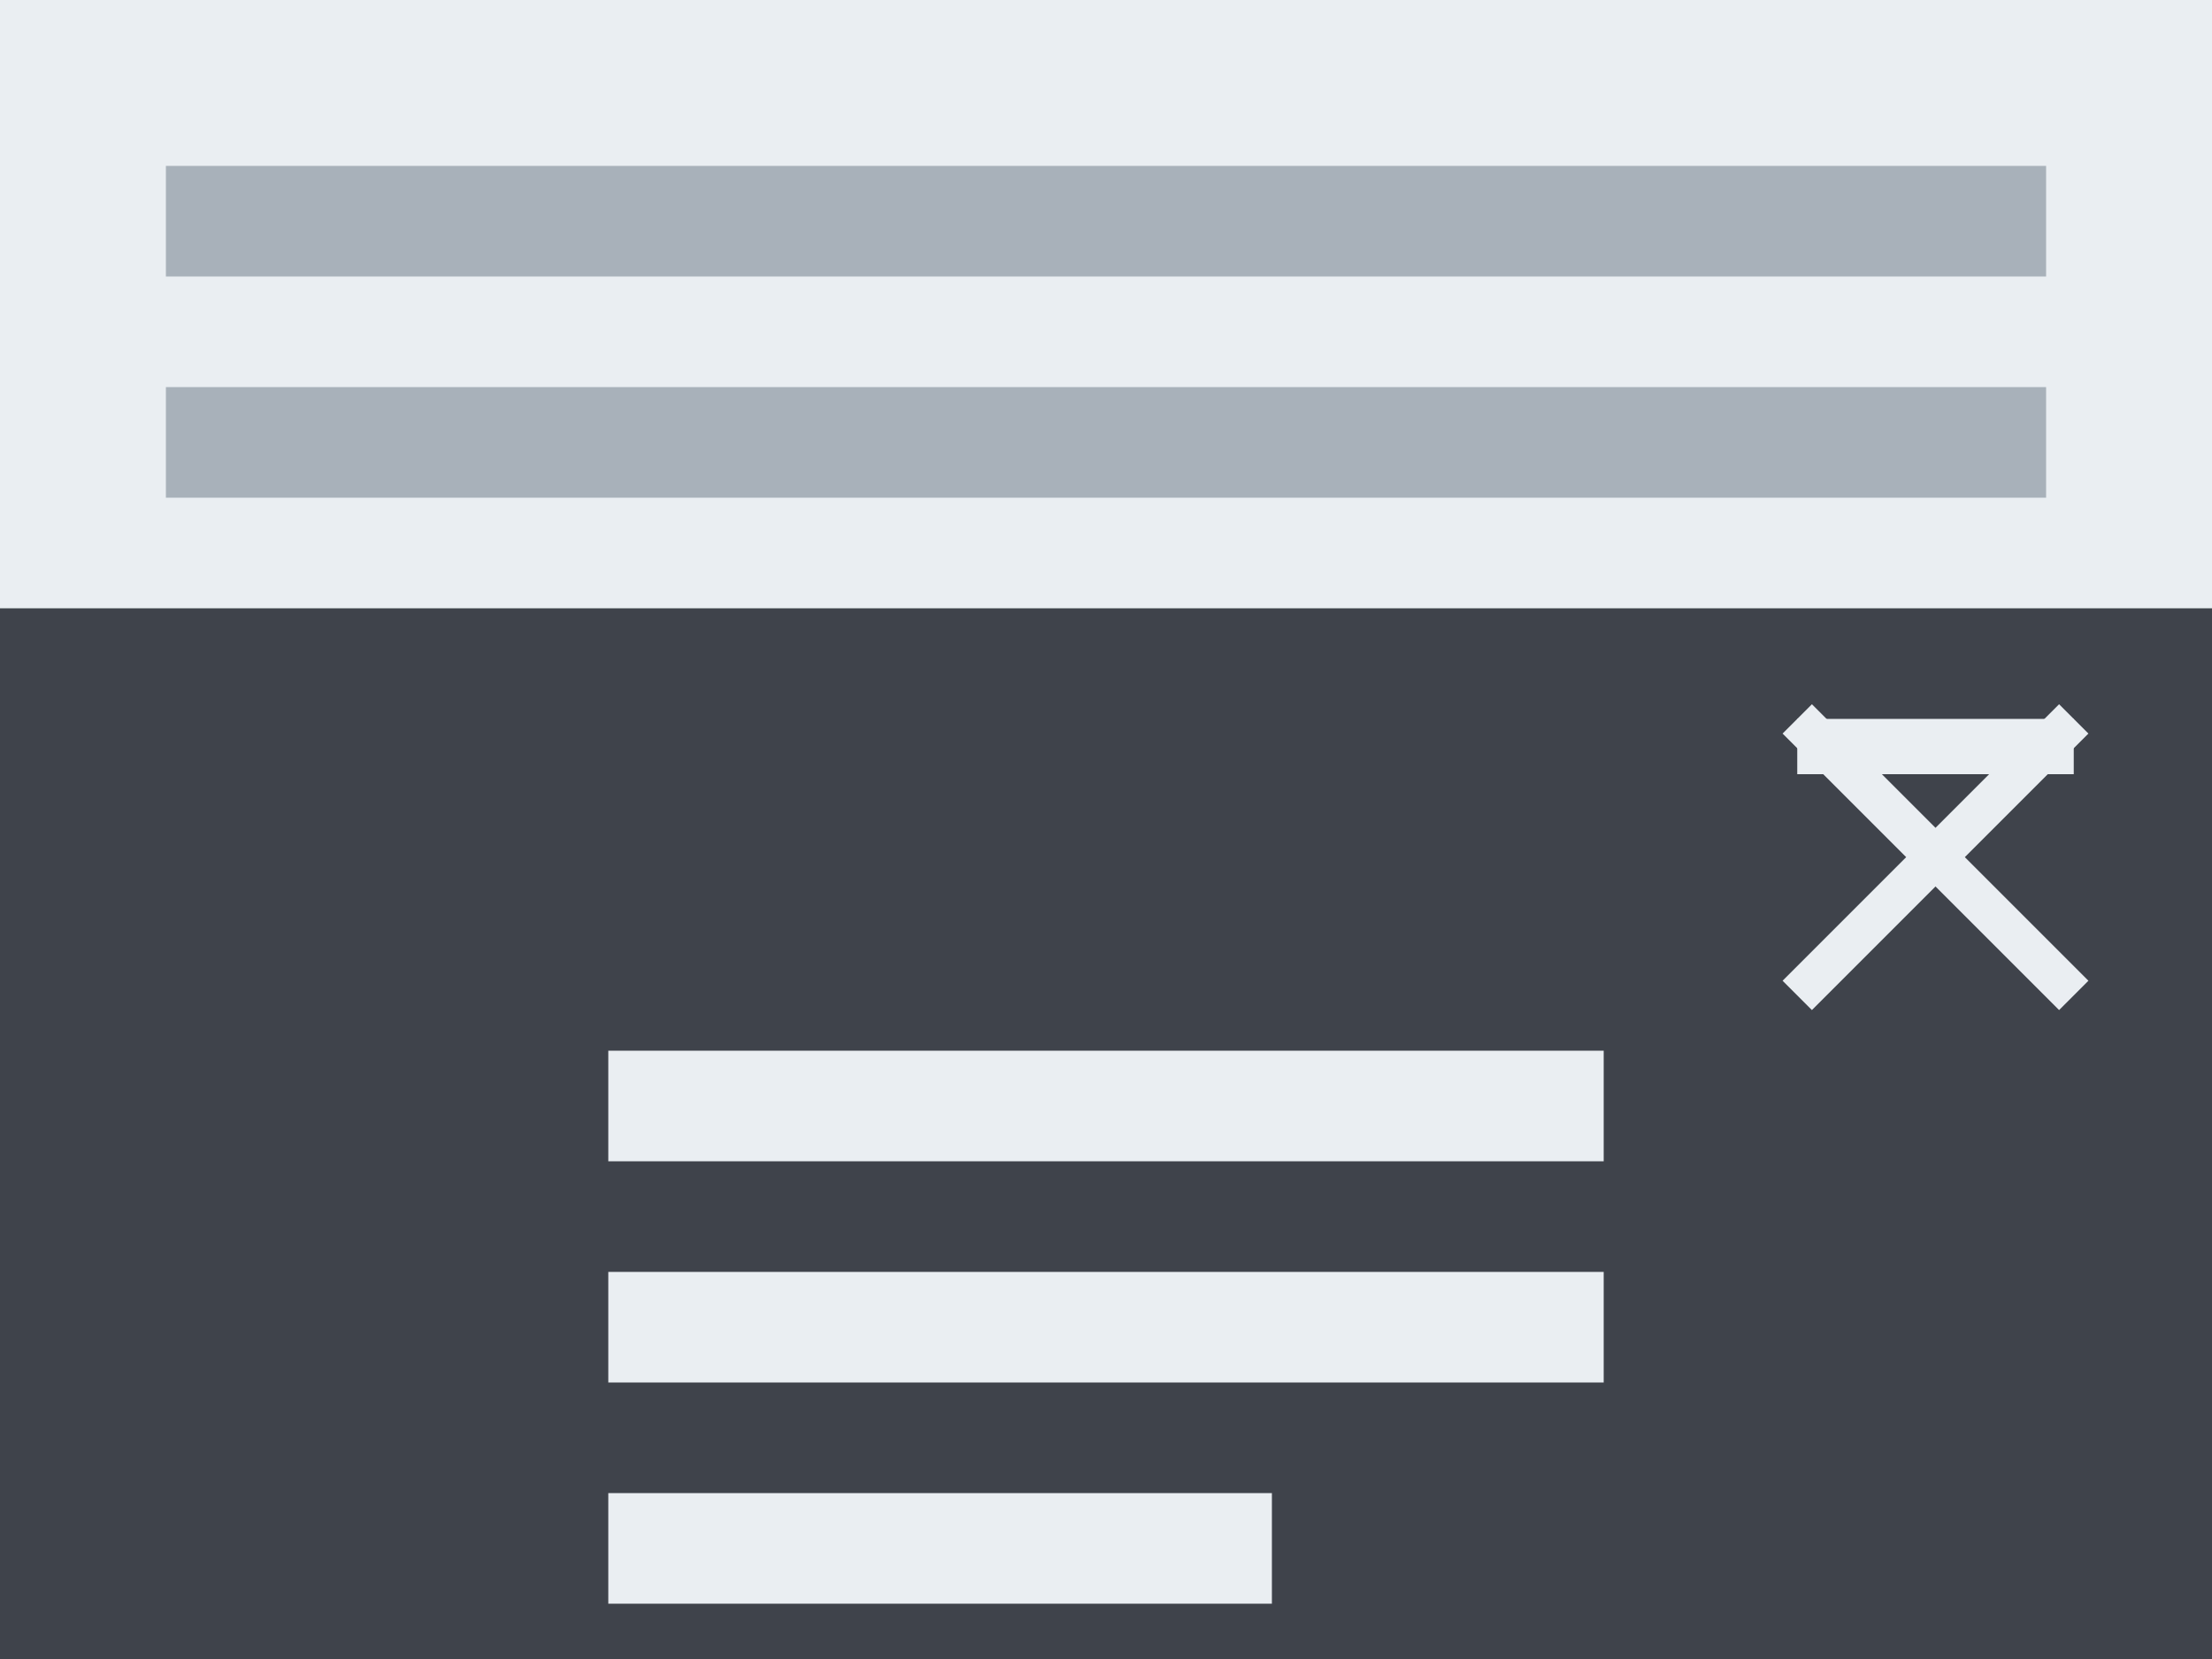
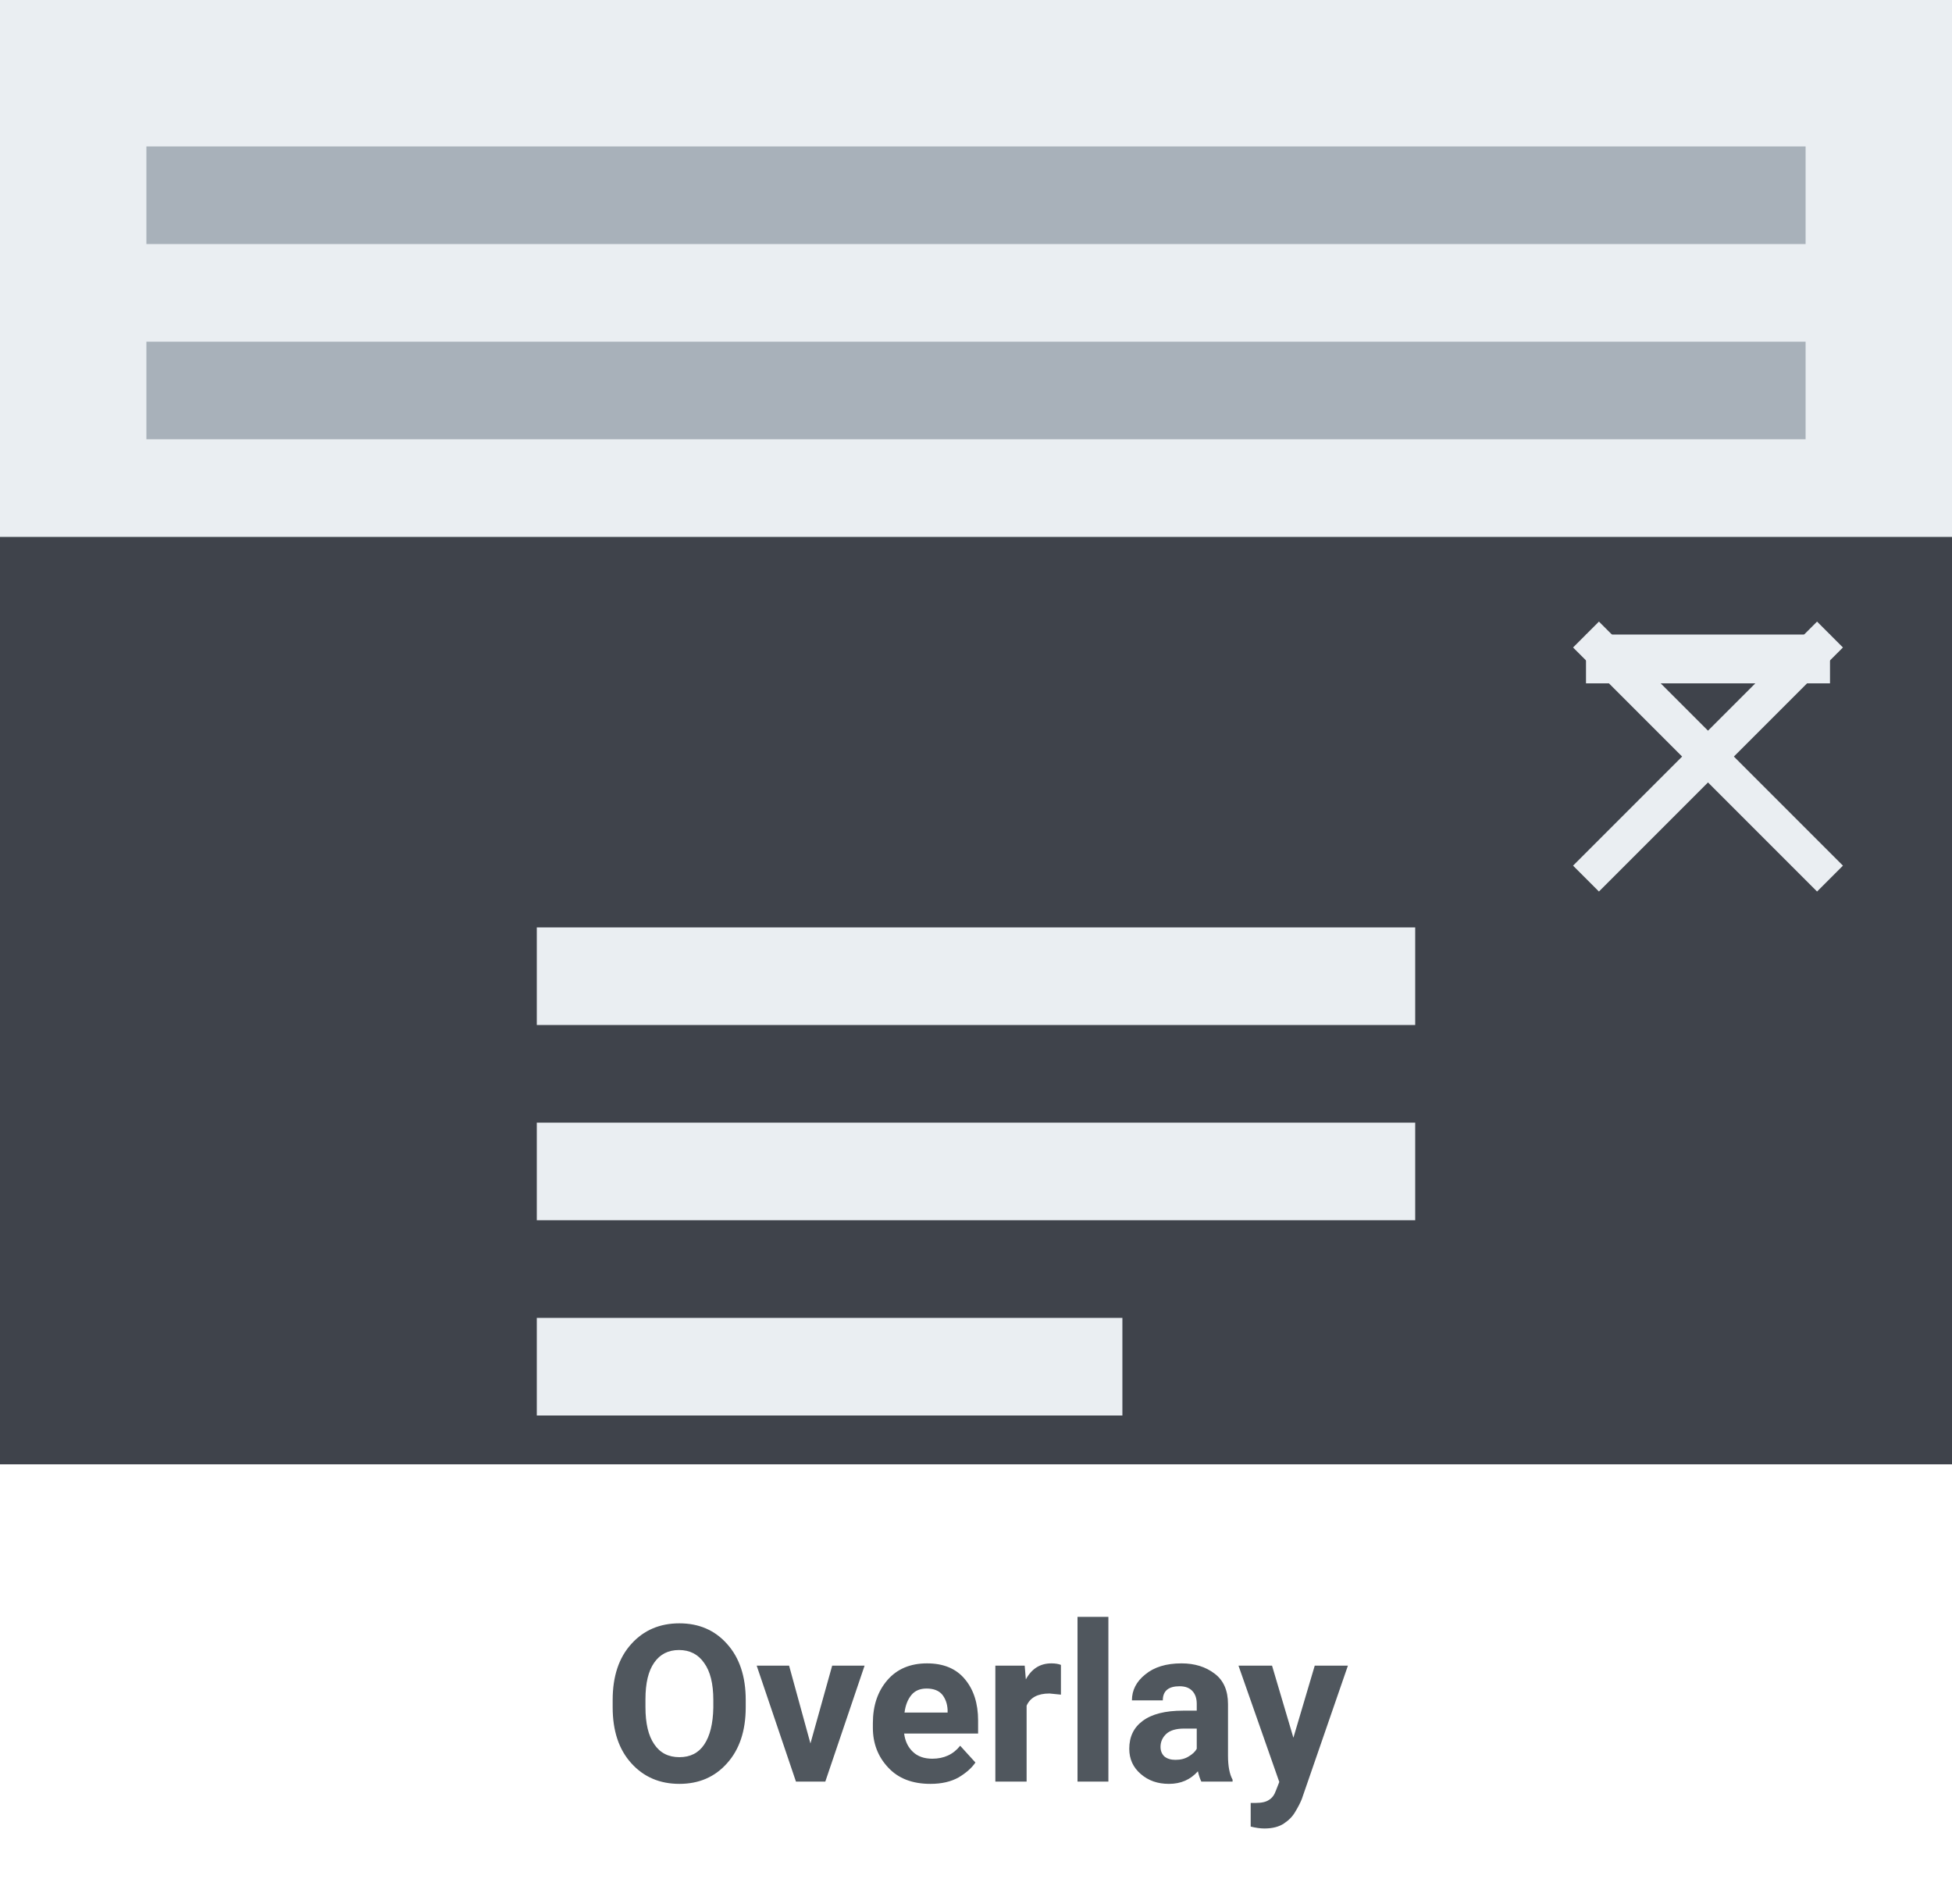
- <svg xmlns="http://www.w3.org/2000/svg" viewBox="0 0 80 60" preserveAspectRatio="xMidYMid meet">
+ <svg xmlns="http://www.w3.org/2000/svg" viewBox="0 0 80 78" preserveAspectRatio="xMidYMid meet">
  <rect width="80" height="60" fill="#eaeef2" />
  <rect x="6" y="6" width="68" height="4" fill="#a8b1ba" />
  <rect x="6" y="14" width="68" height="4" fill="#a8b1ba" />
  <rect x="0" y="22" width="80" height="38" fill="#2c3138" opacity="0.9" />
  <rect x="65" y="26" width="10" height="2" fill="#eaeef2" />
  <line x1="65" y1="26" x2="75" y2="36" stroke="#eaeef2" stroke-width="1.5" />
  <line x1="75" y1="26" x2="65" y2="36" stroke="#eaeef2" stroke-width="1.5" />
  <rect x="22" y="38" width="36" height="4" fill="#eaeef2" />
  <rect x="22" y="46" width="36" height="4" fill="#eaeef2" />
  <rect x="22" y="54" width="24" height="4" fill="#eaeef2" />
+   <text x="40" y="73" text-anchor="middle" font-family="-apple-system,Segoe UI,Roboto,sans-serif" font-size="9" font-weight="600" fill="#50575e">Overlay</text>
</svg>
